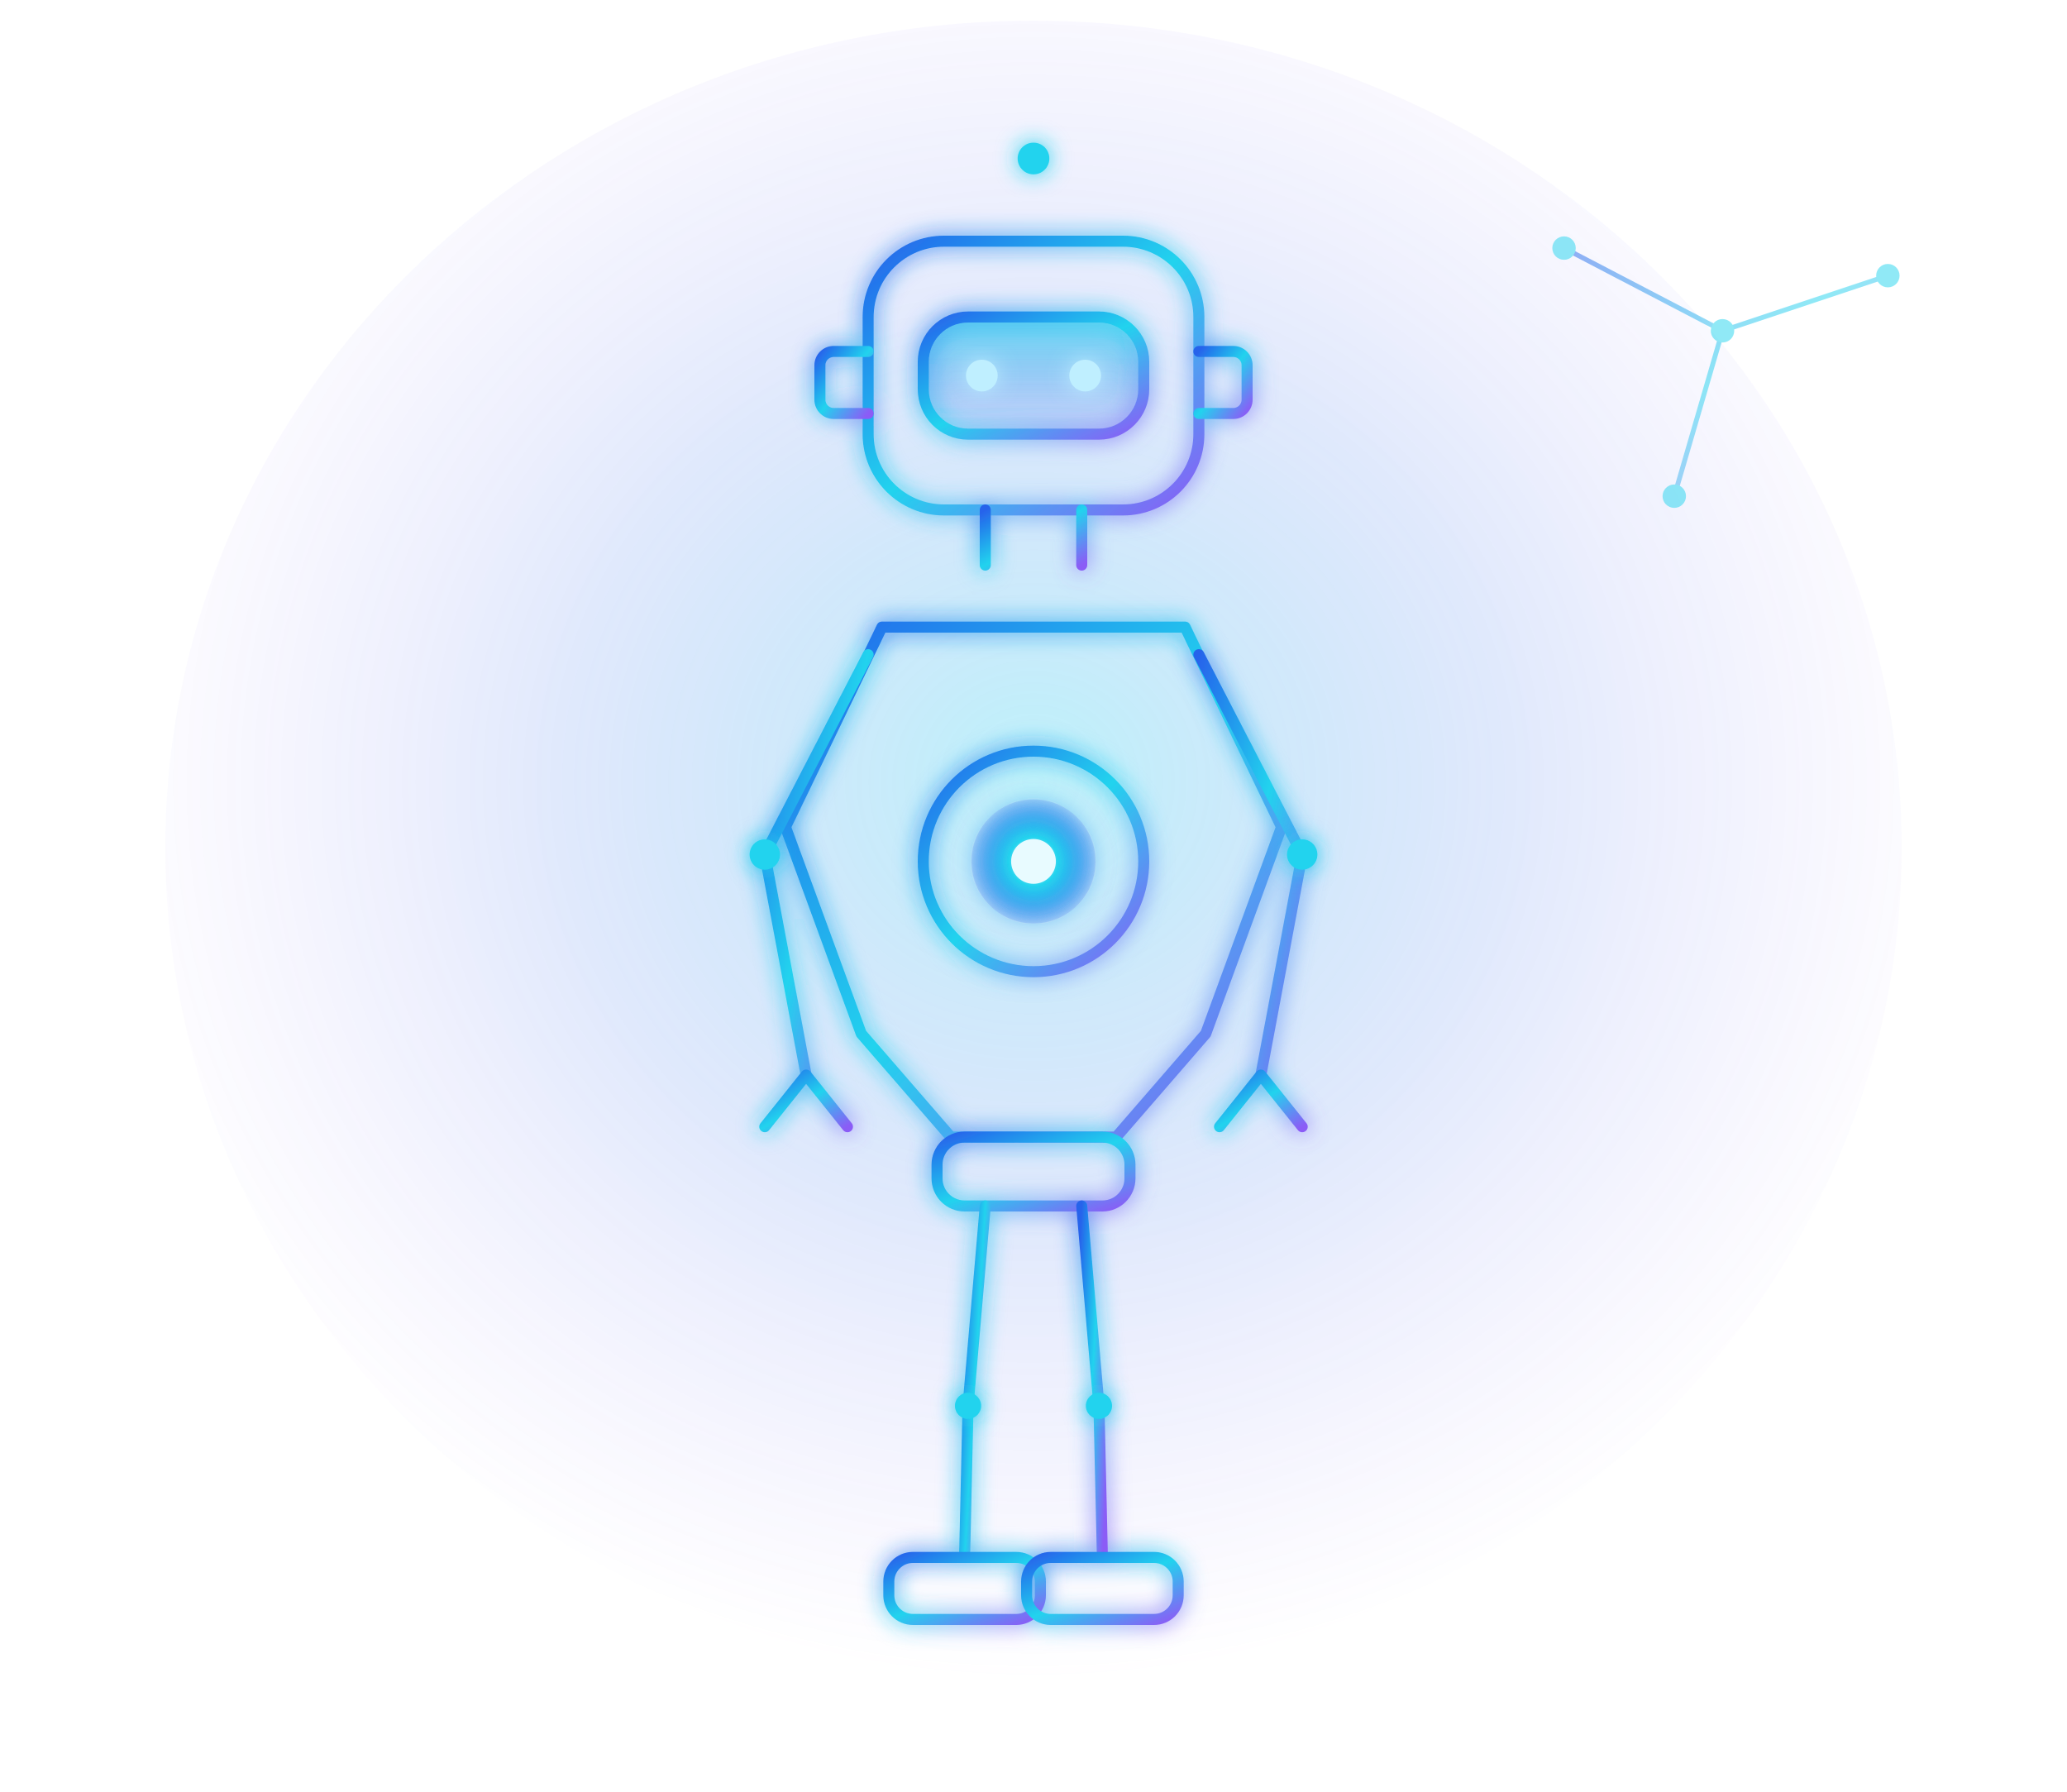
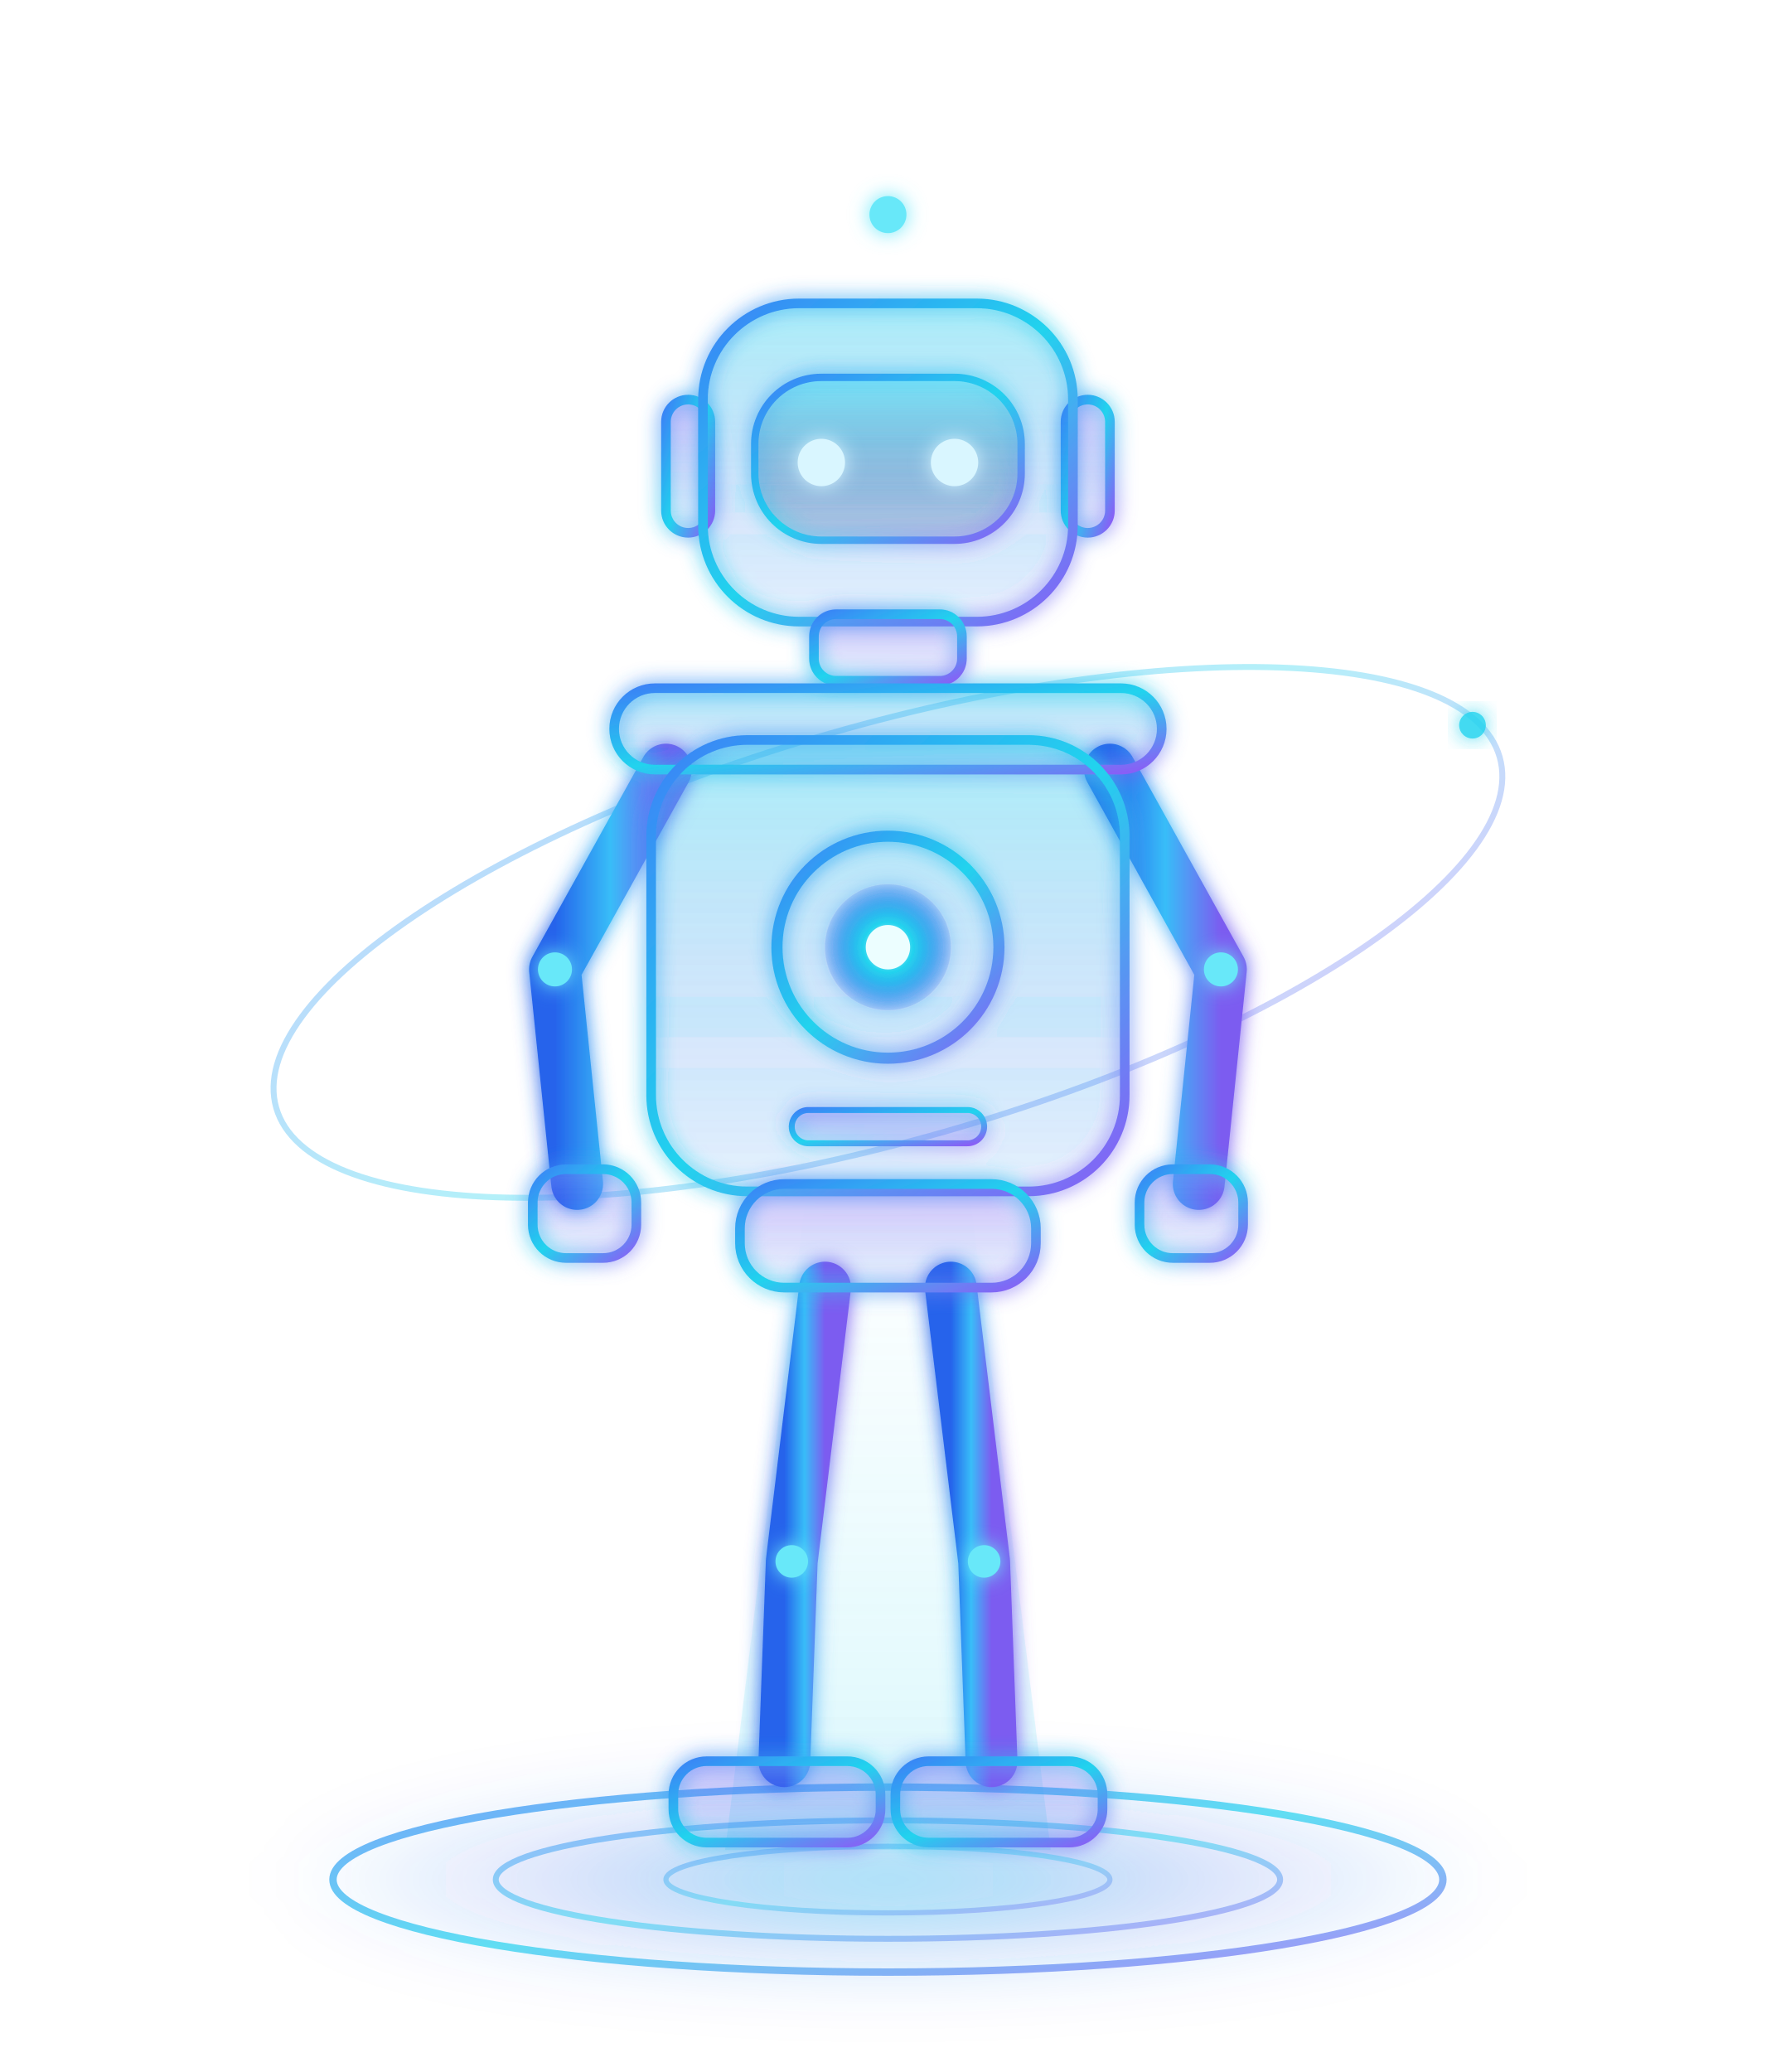
- <svg xmlns="http://www.w3.org/2000/svg" viewBox="0 0 600 520" fill="none" role="img" aria-label="具身智能机器人概念图">
+ <svg xmlns="http://www.w3.org/2000/svg" viewBox="0 0 480 560" fill="none" role="img" aria-label="具身智能机器人概念图">
  <defs>
-     <linearGradient id="hg" x1="0" y1="0" x2="1" y2="1">
-       <stop offset="0" stop-color="#2563eb" />
+     <linearGradient id="edge" x1="0" y1="0" x2="1" y2="1">
+       <stop offset="0" stop-color="#3b82f6" />
      <stop offset="0.5" stop-color="#22d3ee" />
      <stop offset="1" stop-color="#8b5cf6" />
    </linearGradient>
-     <linearGradient id="hgv" x1="0" y1="0" x2="0" y2="1">
-       <stop offset="0" stop-color="#22d3ee" stop-opacity="0.38" />
+     <linearGradient id="limb" x1="0" y1="0" x2="1" y2="0">
+       <stop offset="0" stop-color="#2563eb" />
+       <stop offset="0.5" stop-color="#38bdf8" />
+       <stop offset="1" stop-color="#7c5cf0" />
+     </linearGradient>
+     <linearGradient id="panel" x1="0" y1="0" x2="0" y2="1">
+       <stop offset="0" stop-color="#22d3ee" stop-opacity="0.22" />
      <stop offset="1" stop-color="#2563eb" stop-opacity="0.05" />
    </linearGradient>
-     <radialGradient id="halo" cx="0.5" cy="0.46" r="0.55">
-       <stop offset="0" stop-color="#22d3ee" stop-opacity="0.30" />
-       <stop offset="0.5" stop-color="#2563eb" stop-opacity="0.14" />
-       <stop offset="1" stop-color="#8b5cf6" stop-opacity="0" />
+     <linearGradient id="panelV" x1="0" y1="0" x2="0" y2="1">
+       <stop offset="0" stop-color="#8b5cf6" stop-opacity="0.20" />
+       <stop offset="1" stop-color="#2563eb" stop-opacity="0.04" />
+     </linearGradient>
+     <linearGradient id="visor" x1="0" y1="0" x2="0" y2="1">
+       <stop offset="0" stop-color="#67e8f9" stop-opacity="0.45" />
+       <stop offset="1" stop-color="#1e3a8a" stop-opacity="0.10" />
+     </linearGradient>
+     <linearGradient id="cone" x1="0" y1="0" x2="0" y2="1">
+       <stop offset="0" stop-color="#22d3ee" stop-opacity="0" />
+       <stop offset="1" stop-color="#22d3ee" stop-opacity="0.16" />
+     </linearGradient>
+     <radialGradient id="core" cx="0.5" cy="0.5" r="0.5">
+       <stop offset="0" stop-color="#ecfeff" />
+       <stop offset="0.4" stop-color="#22d3ee" />
+       <stop offset="1" stop-color="#2563eb" stop-opacity="0.16" />
    </radialGradient>
-     <radialGradient id="core" cx="0.5" cy="0.5" r="0.5">
-       <stop offset="0" stop-color="#e0f7ff" />
-       <stop offset="0.4" stop-color="#22d3ee" />
-       <stop offset="1" stop-color="#2563eb" stop-opacity="0.18" />
+     <radialGradient id="ped" cx="0.5" cy="0.5" r="0.5">
+       <stop offset="0" stop-color="#22d3ee" stop-opacity="0.5" />
+       <stop offset="0.55" stop-color="#2563eb" stop-opacity="0.18" />
+       <stop offset="1" stop-color="#2563eb" stop-opacity="0" />
    </radialGradient>
-     <filter id="hglow" x="-40%" y="-40%" width="180%" height="180%">
-       <feGaussianBlur stdDeviation="3.2" result="b" />
+     <filter id="g" x="-40%" y="-40%" width="180%" height="180%">
+       <feGaussianBlur stdDeviation="2.6" result="b" />
      <feMerge>
        <feMergeNode in="b" />
        <feMergeNode in="SourceGraphic" />
      </feMerge>
    </filter>
+     <filter id="gp" x="-60%" y="-60%" width="220%" height="220%">
+       <feGaussianBlur stdDeviation="9" />
+     </filter>
  </defs>
-   <ellipse cx="300" cy="246" rx="252" ry="240" fill="url(#halo)" />
-   <g opacity="0.5">
-     <path d="M454 72 L500 96 L486 144 M500 96 L548 80" stroke="url(#hg)" stroke-width="1.4" stroke-linecap="round" />
-     <g fill="#22d3ee">
-       <circle cx="454" cy="72" r="3.4" />
-       <circle cx="500" cy="96" r="3.4" />
-       <circle cx="486" cy="144" r="3.4" />
-       <circle cx="548" cy="80" r="3.4" />
-     </g>
+   <g opacity="0.34">
+     <ellipse cx="240" cy="252" rx="172" ry="56" stroke="url(#edge)" stroke-width="1.6" transform="rotate(-16 240 252)" />
  </g>
-   <g stroke="url(#hg)" stroke-width="3.2" stroke-linecap="round" stroke-linejoin="round" filter="url(#hglow)">
-     <path d="M300 70 V48" />
-     <rect x="252" y="70" width="96" height="78" rx="22" />
-     <rect x="268" y="92" width="64" height="34" rx="13" fill="url(#hgv)" />
-     <path d="M252 102 h-10 a4 4 0 0 0 -4 4 v10 a4 4 0 0 0 4 4 h10" />
-     <path d="M348 102 h10 a4 4 0 0 1 4 4 v10 a4 4 0 0 1 -4 4 h-10" />
-     <path d="M286 148 v16 M314 148 v16" />
-     <path d="M254 182 H346" />
-     <path d="M256 182 L344 182 L372 240 L350 300 L324 330 L276 330 L250 300 L228 240 Z" />
-     <path d="M300 195 V232 M300 296 V330" />
-     <circle cx="300" cy="250" r="32" />
-     <path d="M252 190 L222 248 L234 312" />
-     <path d="M348 190 L378 248 L366 312" />
-     <path d="M234 312 l-12 15 M234 312 l12 15" />
-     <path d="M366 312 l-12 15 M366 312 l12 15" />
-     <rect x="272" y="330" width="56" height="20" rx="8" />
-     <path d="M286 350 L281 408 L280 452" />
-     <path d="M314 350 L319 408 L320 452" />
-     <rect x="258" y="452" width="44" height="18" rx="7" />
-     <rect x="298" y="452" width="44" height="18" rx="7" />
+   <circle cx="398" cy="196" r="3.6" fill="#22d3ee" filter="url(#g)" opacity="0.85" />
+   <polygon points="196,500 218,322 262,322 284,500" fill="url(#cone)" />
+   <ellipse cx="240" cy="508" rx="166" ry="30" fill="url(#ped)" filter="url(#gp)" />
+   <g stroke="url(#edge)" fill="none">
+     <ellipse cx="240" cy="508" rx="150" ry="25" stroke-width="2" opacity="0.7" />
+     <ellipse cx="240" cy="508" rx="106" ry="16" stroke-width="1.6" opacity="0.5" />
+     <ellipse cx="240" cy="508" rx="60" ry="9" stroke-width="1.4" opacity="0.4" />
  </g>
-   <circle cx="300" cy="250" r="18" fill="url(#core)" filter="url(#hglow)" />
-   <circle cx="300" cy="250" r="6.5" fill="#e8fbff" />
-   <g fill="#bfefff" filter="url(#hglow)">
-     <circle cx="285" cy="109" r="4.6" />
-     <circle cx="315" cy="109" r="4.6" />
+   <g stroke="url(#limb)" stroke-width="14" stroke-linecap="round" stroke-linejoin="round" filter="url(#g)">
+     <path d="M180 208 L150 262 L156 320" />
+     <path d="M300 208 L330 262 L324 320" />
+     <path d="M223 348 L214 422 L212 476" />
+     <path d="M257 348 L266 422 L268 476" />
  </g>
-   <g fill="#22d3ee" filter="url(#hglow)">
-     <circle cx="300" cy="46" r="4.6" />
-     <circle cx="222" cy="248" r="4.4" />
-     <circle cx="378" cy="248" r="4.4" />
-     <circle cx="281" cy="408" r="3.8" />
-     <circle cx="319" cy="408" r="3.8" />
+   <g stroke="url(#edge)" stroke-width="2.6" stroke-linejoin="round" filter="url(#g)">
+     <path d="M240 82 V60" stroke-width="4" />
+     <rect x="180" y="108" width="12" height="36" rx="6" fill="url(#panelV)" />
+     <rect x="288" y="108" width="12" height="36" rx="6" fill="url(#panelV)" />
+     <rect x="190" y="82" width="100" height="86" rx="26" fill="url(#panel)" />
+     <rect x="204" y="102" width="72" height="44" rx="18" fill="url(#visor)" stroke-width="2" />
+     <rect x="220" y="166" width="40" height="18" rx="6" fill="url(#panelV)" />
+     <rect x="166" y="186" width="148" height="22" rx="11" fill="url(#panel)" />
+     <rect x="176" y="200" width="128" height="122" rx="26" fill="url(#panel)" />
+     <circle cx="240" cy="256" r="30" fill="none" stroke-width="3" />
+     <path d="M240 210 V232" stroke-width="2" />
+     <rect x="214" y="300" width="52" height="9" rx="4.5" fill="url(#panelV)" stroke-width="1.6" />
+     <rect x="200" y="320" width="80" height="28" rx="12" fill="url(#panelV)" />
+     <rect x="144" y="316" width="28" height="24" rx="9" fill="url(#panelV)" />
+     <rect x="308" y="316" width="28" height="24" rx="9" fill="url(#panelV)" />
+     <rect x="182" y="476" width="56" height="22" rx="9" fill="url(#panelV)" />
+     <rect x="242" y="476" width="56" height="22" rx="9" fill="url(#panelV)" />
+   </g>
+   <circle cx="240" cy="256" r="17" fill="url(#core)" filter="url(#g)" />
+   <circle cx="240" cy="256" r="6" fill="#ecfeff" />
+   <g fill="#d9f6ff" filter="url(#g)">
+     <circle cx="222" cy="125" r="6.4" />
+     <circle cx="258" cy="125" r="6.4" />
+   </g>
+   <g fill="#67e8f9" filter="url(#g)">
+     <circle cx="240" cy="58" r="5" />
+     <circle cx="150" cy="262" r="4.6" />
+     <circle cx="330" cy="262" r="4.6" />
+     <circle cx="214" cy="422" r="4.4" />
+     <circle cx="266" cy="422" r="4.4" />
  </g>
</svg>
